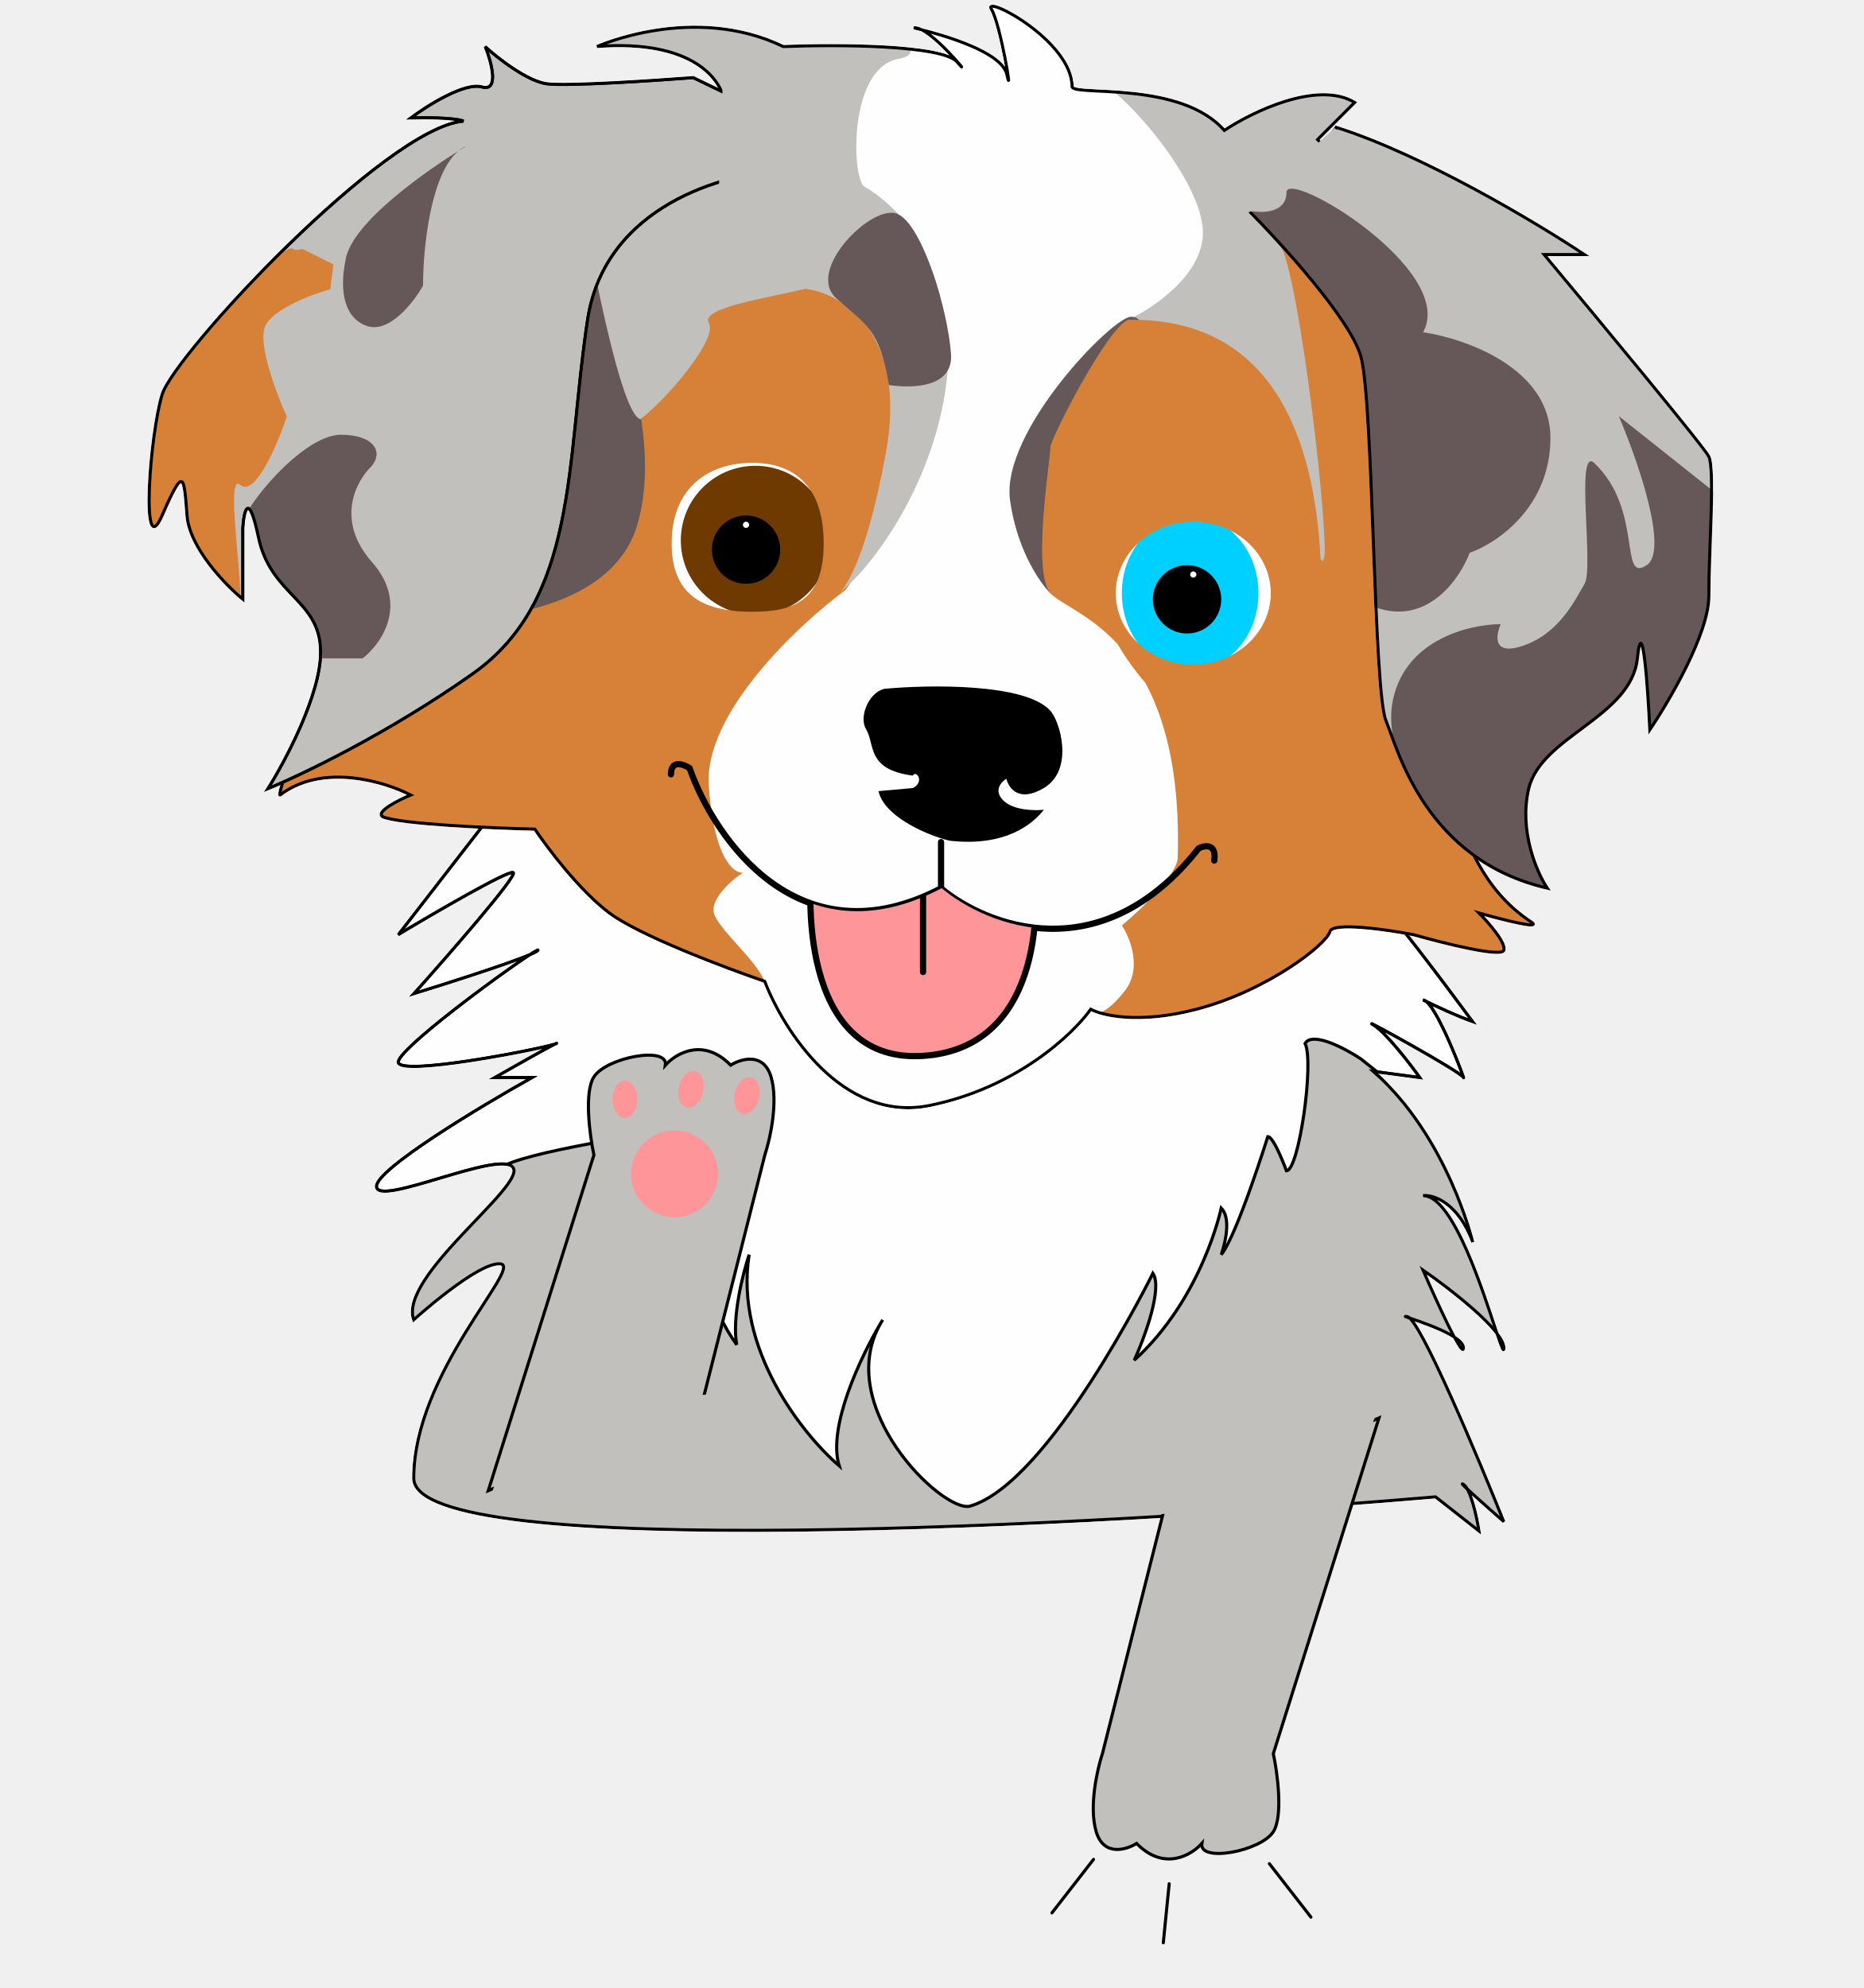
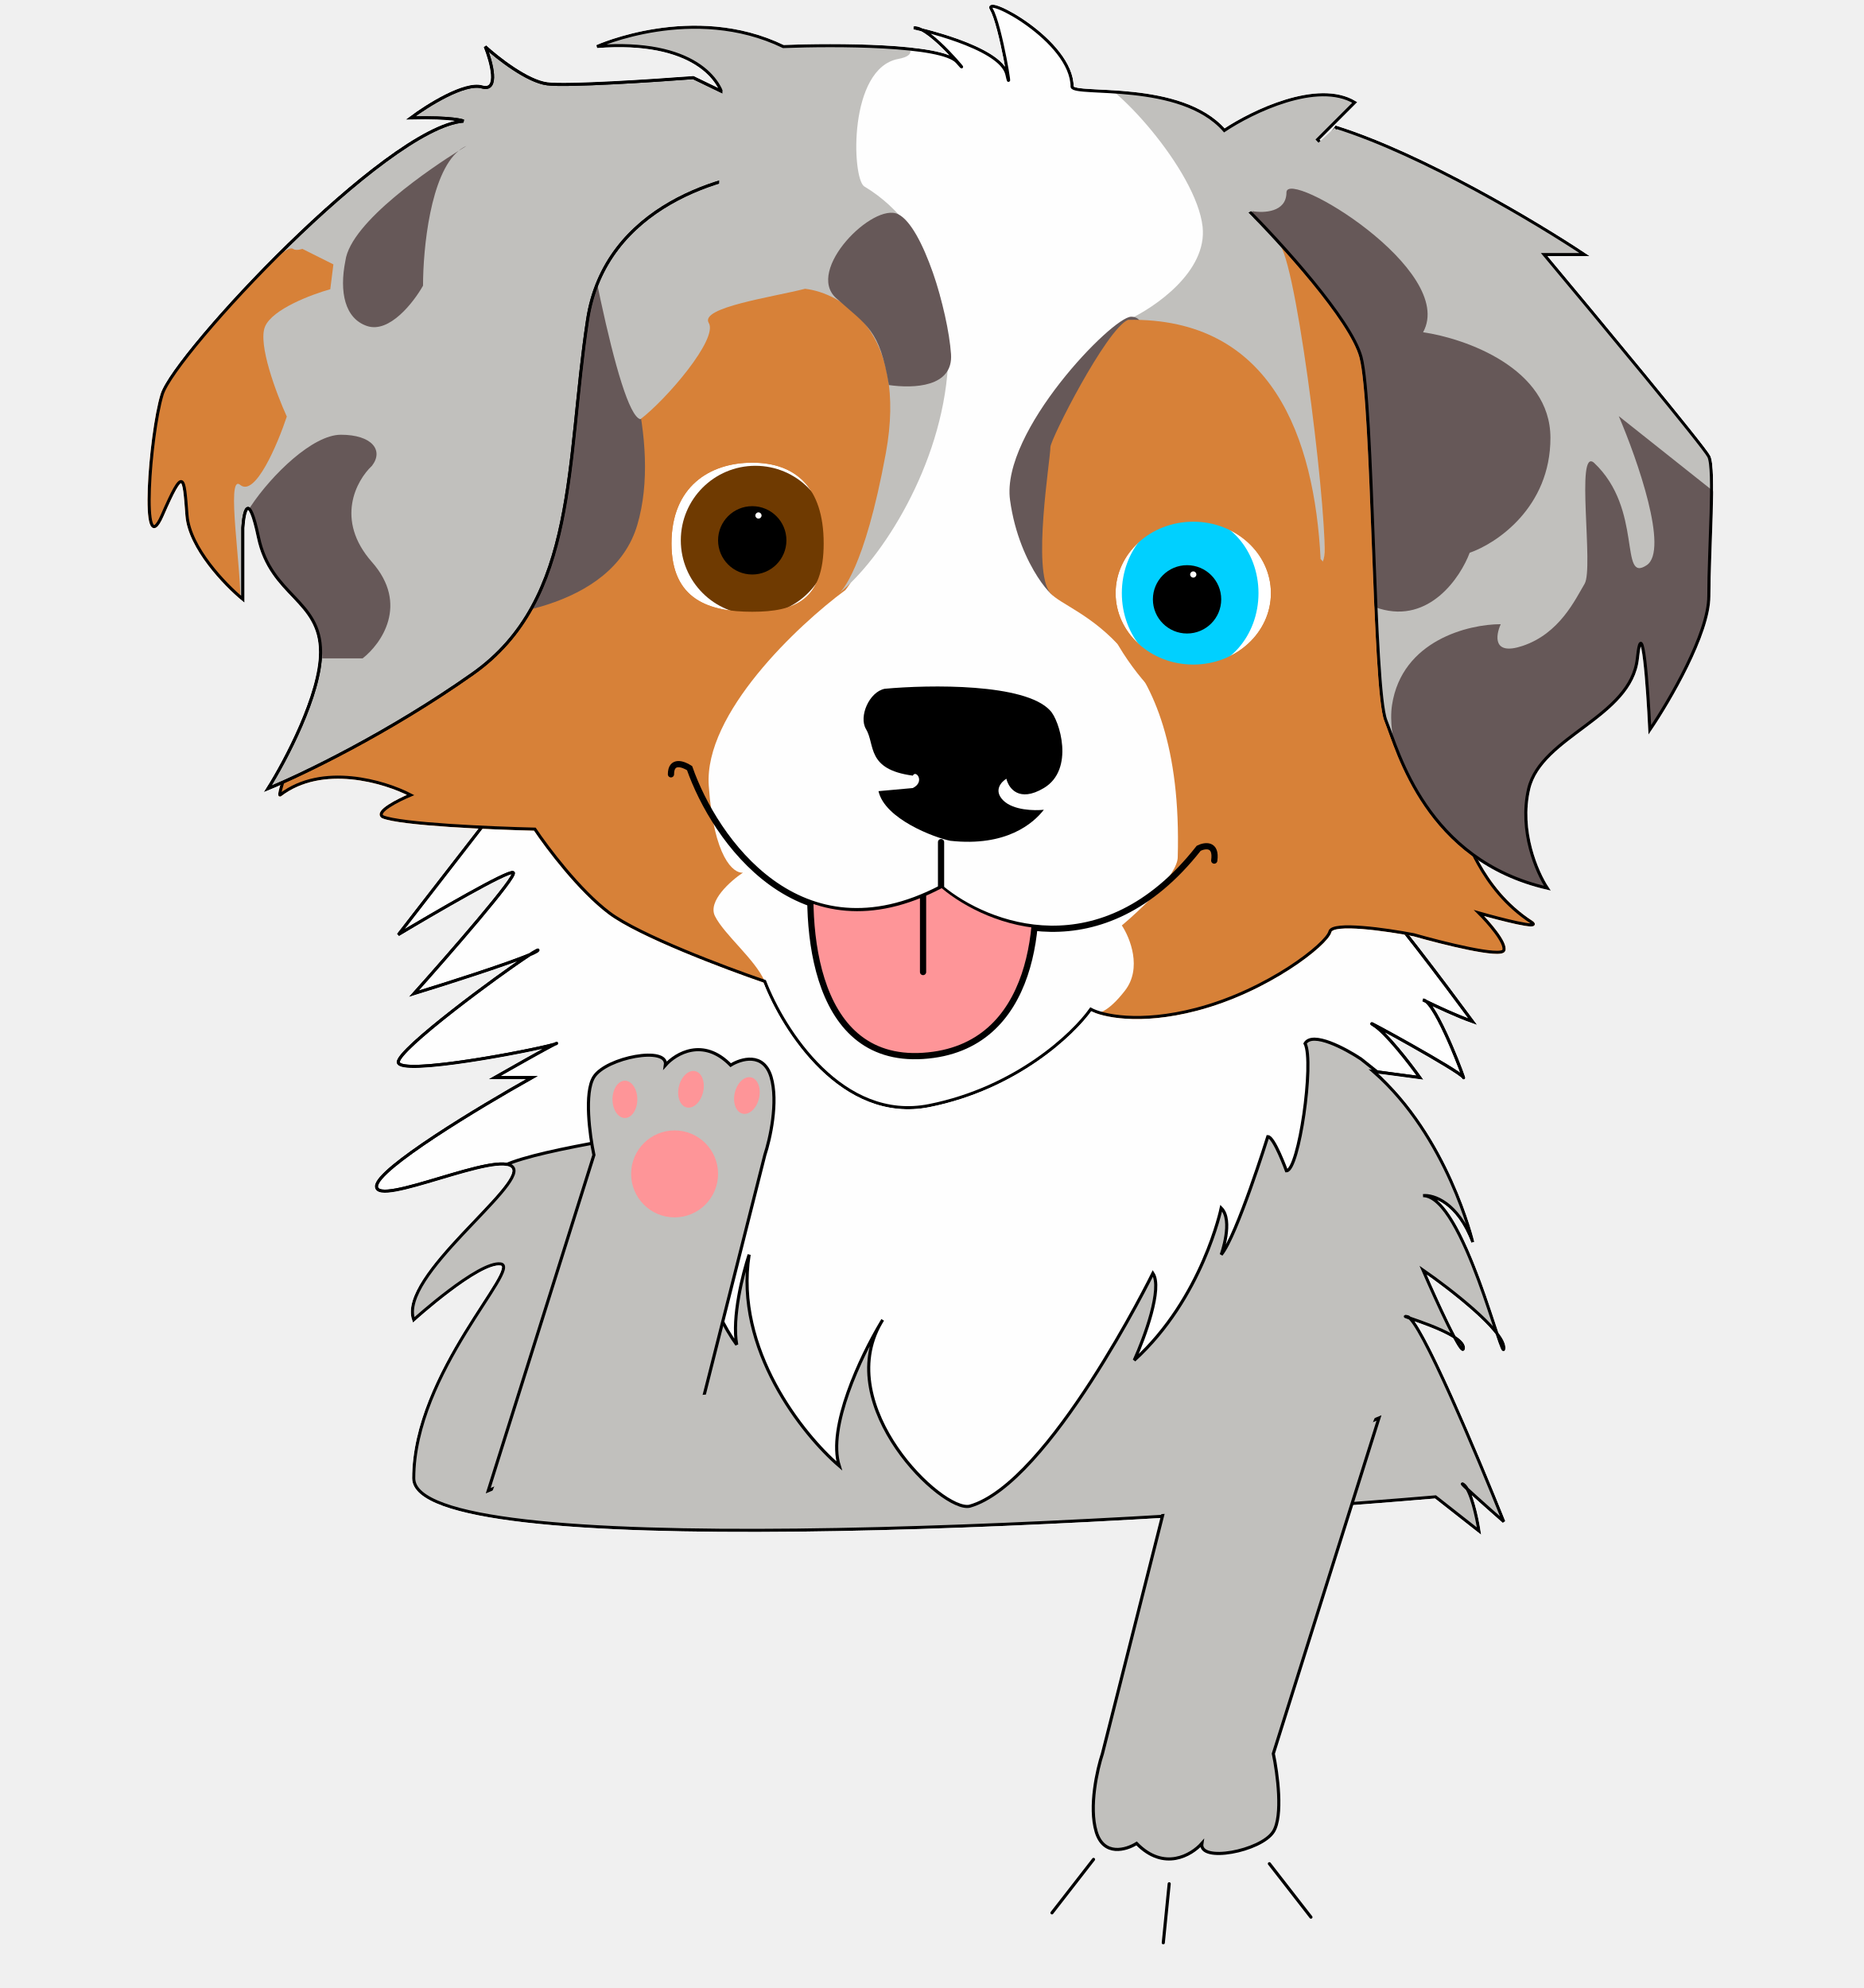
<svg xmlns="http://www.w3.org/2000/svg" width="600" height="640" viewBox="0 0 600 640" fill="none">
  <mask id="mask0_16_383" style="mask-type:alpha" maskUnits="userSpaceOnUse" x="120" y="260" width="365" height="235">
    <path d="M128.185 300.928L159.18 260.935C253.496 270.934 442.53 290.93 444.13 290.93C445.73 290.93 464.793 316.259 474.125 328.924C468.886 327.09 462 323.815 459.292 322.497C463.778 326.389 472.038 348.747 471.125 346.92C470.125 344.921 437.131 326.924 442.13 329.923C446.129 332.323 453.795 342.255 457.128 346.92L442.13 344.921C466.126 365.917 474.125 399.911 474.125 399.911C469.325 387.113 461.46 384.58 458.127 384.914C467.895 384.914 477.663 416.536 481.915 429.28C483.297 431.088 484.123 432.683 484.123 433.905C484.123 435.644 483.32 433.494 481.915 429.28C476.968 422.808 464.9 413.599 458.127 408.91C460.846 415.183 465.27 424.999 468.189 430.454C469.95 431.594 471.125 432.775 471.125 433.905C471.125 435.395 469.922 433.693 468.189 430.454C464.112 427.815 456.894 425.398 453.842 424.348C458.958 429.056 475.896 469.329 484.123 489.895C480.604 486.817 475.026 481.881 472.327 479.339C474.157 482.498 475.573 489.313 476.124 492.895L462.127 481.897C352.479 491.228 133.184 503.093 133.184 475.898C133.184 441.904 168.178 407.91 161.179 406.91C154.18 405.91 133.184 424.907 133.184 424.907C128.185 410.909 169.178 381.914 165.179 375.915C161.179 369.916 121.186 388.913 121.186 381.914C121.186 376.315 154.514 356.252 171.178 346.92H159.18C164.941 343.628 175.309 337.761 178.35 336.236C171.722 338.191 128.185 346.587 128.185 341.921C128.185 337.735 160.442 313.913 170.34 307.455C163.083 310.501 143.763 316.67 133.184 319.925C144.516 307.261 166.778 281.732 165.179 280.932C163.579 280.132 139.85 293.93 128.185 300.928Z" fill="#FEFEFE" stroke="black" />
  </mask>
  <g mask="url(#mask0_16_383)">
    <path d="M128.185 300.928L159.18 260.935C253.496 270.934 442.53 290.93 444.13 290.93C445.73 290.93 464.793 316.259 474.125 328.924C468.886 327.09 462 323.815 459.292 322.497C463.778 326.389 472.038 348.747 471.125 346.92C470.125 344.921 437.131 326.924 442.13 329.923C446.129 332.323 453.795 342.255 457.128 346.92L442.13 344.921C466.126 365.917 474.125 399.911 474.125 399.911C469.325 387.113 461.46 384.58 458.127 384.914C467.895 384.914 477.663 416.536 481.915 429.28C483.297 431.088 484.123 432.683 484.123 433.905C484.123 435.644 483.32 433.494 481.915 429.28C476.968 422.808 464.9 413.599 458.127 408.91C460.846 415.183 465.27 424.999 468.189 430.454C469.95 431.594 471.125 432.775 471.125 433.905C471.125 435.395 469.922 433.693 468.189 430.454C464.112 427.815 456.894 425.398 453.842 424.348C458.958 429.056 475.896 469.329 484.123 489.895C480.604 486.817 475.026 481.881 472.327 479.339C474.157 482.498 475.573 489.313 476.124 492.895L462.127 481.897C352.479 491.228 133.184 503.093 133.184 475.898C133.184 441.904 168.178 407.91 161.179 406.91C154.18 405.91 133.184 424.907 133.184 424.907C128.185 410.909 169.178 381.914 165.179 375.915C161.179 369.916 121.186 388.913 121.186 381.914C121.186 376.315 154.514 356.252 171.178 346.92H159.18C164.941 343.628 175.309 337.761 178.35 336.236C171.722 338.191 128.185 346.587 128.185 341.921C128.185 337.735 160.442 313.913 170.34 307.455C163.083 310.501 143.763 316.67 133.184 319.925C144.516 307.261 166.778 281.732 165.179 280.932C163.579 280.132 139.85 293.93 128.185 300.928Z" fill="#FEFEFE" stroke="black" />
    <path d="M160.179 376.915C162.579 372.116 203.172 365.584 223.168 362.918C216.77 394.912 229.834 422.907 237.166 432.905C235.566 424.107 239.166 409.909 241.165 403.91C236.366 434.305 258.496 461.9 270.16 471.899C266.28 459.483 277.144 436.652 283.577 425.867C283.764 425.546 283.957 425.226 284.158 424.907C283.969 425.215 283.775 425.535 283.577 425.867C268.007 452.724 303.261 486.872 312.153 484.896C337.748 477.698 371.143 409.909 371.143 409.909C374.342 414.709 368.476 430.572 365.144 437.905C387.14 417.908 393.139 388.913 393.139 388.913C397.138 392.912 393.139 403.91 393.139 403.91C398.138 397.912 408.136 365.917 408.136 365.917C410.136 365.917 414.135 376.915 414.135 376.915C418.134 376.915 423.133 341.921 420.134 335.922C422.534 331.923 433.132 337.589 438.131 340.921L448.129 348.92L501.12 356.919V524.889L101.19 505.893L113.188 395.912C127.852 391.579 157.78 381.714 160.179 376.915Z" fill="#C1C0BD" stroke="black" />
    <path d="M159.18 260.935L128.185 300.928C139.85 293.93 163.579 280.132 165.179 280.932C166.778 281.732 144.516 307.261 133.184 319.925C146.182 315.926 172.377 307.527 173.177 305.928C174.177 303.928 128.185 336.922 128.185 341.921C128.185 346.92 178.176 336.922 179.176 335.922C179.976 335.122 166.178 342.921 159.18 346.92H171.178C154.514 356.252 121.186 376.315 121.186 381.914C121.186 388.913 161.179 369.916 165.179 375.915C169.178 381.914 128.185 410.909 133.184 424.907C133.184 424.907 154.18 405.91 161.179 406.91C168.178 407.91 133.184 441.904 133.184 475.898C133.184 503.093 352.479 491.228 462.127 481.897L476.124 492.895C475.458 488.562 473.525 479.497 471.125 477.897C468.726 476.298 478.79 485.23 484.123 489.895C475.458 468.233 457.128 424.707 453.128 423.907C448.129 422.907 471.125 428.906 471.125 433.905C471.125 437.904 462.46 418.908 458.127 408.91C466.793 414.909 484.123 428.306 484.123 433.905C484.123 440.904 471.125 384.914 458.127 384.914C461.46 384.58 469.325 387.113 474.125 399.911C474.125 399.911 466.126 365.917 442.13 344.921L457.128 346.92C453.795 342.255 446.129 332.323 442.13 329.923C437.131 326.924 470.125 344.921 471.125 346.92C472.125 348.92 462.127 321.925 458.127 321.925C458.127 321.925 467.459 326.591 474.125 328.924C464.793 316.259 445.73 290.93 444.13 290.93C442.53 290.93 253.496 270.934 159.18 260.935Z" stroke="black" />
  </g>
  <mask id="mask1_16_383" style="mask-type:alpha" maskUnits="userSpaceOnUse" x="89" y="1" width="406" height="357">
    <path d="M233.167 32.975C232.5 25.977 223.368 12.579 192.174 14.979C192.174 14.979 223.168 0.981 252.163 14.979C268.827 14.312 303.354 14.379 308.154 19.978C313.329 26.016 302.877 12.706 296.7 9.579C295.119 9.186 294.156 8.98 294.156 8.98C294.842 8.842 295.717 9.082 296.7 9.579C303.645 11.308 322.522 16.647 324.151 23.977C326.15 32.975 322.151 7.98 319.152 2.981C316.152 -2.019 345.147 12.979 345.147 27.976C346.147 30.976 380.141 25.977 394.139 41.974C403.137 35.975 424.133 25.777 436.131 32.975L424.133 44.973C444.13 65.303 481.323 138.157 470.125 266.934C472.125 267.934 476.124 285.931 493.121 296.929C496.321 299.329 483.123 295.929 476.124 293.93C479.124 296.929 484.923 303.528 484.123 305.928C483.323 308.327 464.46 303.595 455.128 300.928C446.463 299.262 428.932 296.729 428.133 299.929C427.133 303.928 408.136 318.925 385.14 324.924C366.743 329.723 354.812 326.924 351.146 324.924C345.48 332.923 327.15 350.32 299.155 355.919C271.16 361.518 252.163 331.59 246.164 315.926C233.5 311.593 205.771 301.128 196.173 293.93C186.575 286.731 176.177 272.933 172.177 266.934C158.18 266.601 128.785 265.335 123.186 262.935C120.786 261.335 128.185 257.603 132.184 255.936C123.852 251.604 103.789 245.538 90.192 255.936C86.192 258.936 172.177 13.979 233.167 32.975Z" fill="#D9D9D9" stroke="black" />
  </mask>
  <g mask="url(#mask1_16_383)">
    <path d="M233.167 32.975C232.5 25.977 223.368 12.579 192.174 14.979C192.174 14.979 223.168 0.981 252.163 14.979C268.827 14.312 303.354 14.379 308.154 19.978C313.329 26.016 302.877 12.706 296.7 9.579C295.119 9.186 294.156 8.98 294.156 8.98C294.842 8.842 295.717 9.082 296.7 9.579C303.645 11.308 322.522 16.647 324.151 23.977C326.15 32.975 322.151 7.98 319.152 2.981C316.152 -2.019 345.147 12.979 345.147 27.976C346.147 30.976 380.141 25.977 394.139 41.974C403.137 35.975 424.133 25.777 436.131 32.975L424.133 44.973C444.13 65.303 481.323 138.157 470.125 266.934C472.125 267.934 476.124 285.931 493.121 296.929C496.321 299.329 483.123 295.929 476.124 293.93C479.124 296.929 484.923 303.528 484.123 305.928C483.323 308.327 464.46 303.595 455.128 300.928C446.463 299.262 428.932 296.729 428.133 299.929C427.133 303.928 408.136 318.925 385.14 324.924C366.743 329.723 354.812 326.924 351.146 324.924C345.48 332.923 327.15 350.32 299.155 355.919C271.16 361.518 252.163 331.59 246.164 315.926C233.5 311.593 205.771 301.128 196.173 293.93C186.575 286.731 176.177 272.933 172.177 266.934C158.18 266.601 128.785 265.335 123.186 262.935C120.786 261.335 128.185 257.603 132.184 255.936C123.852 251.604 103.789 245.538 90.192 255.936C86.192 258.936 172.177 13.979 233.167 32.975Z" fill="#FEFEFE" />
    <path d="M228.168 252.937C226.568 229.741 256.829 201.279 272.16 189.948C278.559 181.949 293.489 149.288 300.155 133.958C292.156 120.627 275.359 93.165 272.16 89.965C268.96 86.766 243.498 93.298 231.167 96.964C221.169 109.962 209.371 134.358 206.171 131.958C202.972 129.558 115.854 212.277 72.195 252.937L107.189 271.934L168.178 297.929C195.173 306.261 248.564 321.525 246.164 315.926C243.165 308.927 233.167 300.928 230.167 294.93C227.768 290.13 235.166 283.598 239.166 280.932C236.166 281.265 229.767 276.133 228.168 252.937Z" fill="#D78138" />
    <path d="M205.172 168.952C213.17 141.756 199.839 105.629 192.174 90.965C177.776 81.367 150.848 158.953 139.183 198.946C157.847 200.279 197.173 196.147 205.172 168.952Z" fill="#665858" />
    <path d="M228.168 103.963C231.254 109.107 214.503 128.625 206.171 134.957C198.973 133.358 187.175 67.636 182.176 34.975V-1.019L268.161 2.981C280.492 7.313 301.955 16.578 289.157 18.978C273.16 21.977 274.16 56.971 278.159 59.971C302.155 74.368 305.154 102.963 305.154 117.96C303.156 149.922 283.864 179.889 270.202 190.914C270.174 190.937 270.16 190.948 270.16 190.948C270.174 190.937 270.188 190.925 270.202 190.914C270.821 190.395 278.264 183.485 285.158 145.956C292.356 106.762 270.827 94.298 259.162 92.965C248.831 95.631 225.168 98.964 228.168 103.963Z" fill="#C1C0BD" />
    <path d="M289.157 68.969C297.156 72.968 305.154 99.964 306.154 113.961C306.92 124.691 294.061 125.103 286.157 123.959C283.158 105.963 279.159 104.963 269.16 95.964C259.162 86.966 281.158 64.97 289.157 68.969Z" fill="#665858" />
    <path d="M387.14 72.968C388.739 87.366 371.809 98.964 363.144 102.963C371.143 102.963 390.339 105.963 403.137 117.96C419.134 132.958 425.133 188.948 426.133 181.949C427.133 174.95 427.133 80.967 405.137 69.969C394.464 64.632 417.543 64.197 434.132 50.972C444.894 42.392 444.555 23.748 454.128 17.978C416.135 19.644 341.948 23.177 349.146 23.977C358.145 24.977 385.14 54.971 387.14 72.968Z" fill="#C1C0BD" />
    <path d="M339.148 190.948C330.35 141.356 354.812 118.294 368.143 112.961C368.81 109.295 368.943 101.963 364.144 101.963C358.145 101.963 322.151 138.957 325.151 160.953C328.15 182.949 341.148 194.947 339.148 190.948Z" fill="#665858" />
    <path d="M338.148 143.956C338.148 141.427 356.145 105.963 363.144 102.963C409.536 102.163 423.133 140.956 425.133 179.95L468.126 228.941L522.116 284.931L517.117 319.925L370.143 341.921L352.146 325.924C353.146 326.591 356.545 326.124 362.144 318.925C367.743 311.727 363.81 301.928 361.144 297.929C367.143 292.93 379.141 281.532 379.141 275.933C381.141 204.945 344.147 197.946 338.148 190.948C332.149 183.949 338.148 147.955 338.148 143.956Z" fill="#D78138" />
    <path d="M377.142 143.956C356.345 140.756 355.145 179.95 357.145 199.946C356.145 204.945 372.142 225.942 374.142 223.942C376.142 221.942 380.141 224.942 384.14 225.942C388.14 226.941 402.137 254.937 411.136 243.938C420.134 232.94 429.132 235.94 433.132 233.94C437.131 231.941 463.126 271.934 469.125 263.935C475.124 255.936 464.126 123.959 458.127 108.962C453.328 96.964 425.466 83.966 412.135 78.967C418.134 87.966 428.133 172.951 426.133 179.95C424.533 185.549 418.468 186.282 415.135 184.949C411.136 172.618 397.938 147.155 377.142 143.956Z" fill="#D78138" />
    <path d="M233.167 32.975C232.5 25.977 223.368 12.579 192.174 14.979C192.174 14.979 223.168 0.981 252.163 14.979C268.827 14.312 303.354 14.379 308.154 19.978C314.153 26.976 299.155 7.98 294.156 8.98C294.156 8.98 322.151 14.979 324.151 23.977C326.15 32.975 322.151 7.98 319.152 2.981C316.152 -2.019 345.147 12.979 345.147 27.976C346.147 30.976 380.141 25.977 394.139 41.974C403.137 35.975 424.133 25.777 436.131 32.975L424.133 44.973C444.13 65.303 481.323 138.157 470.125 266.934C472.125 267.934 476.124 285.931 493.121 296.929C496.321 299.329 483.123 295.929 476.124 293.93C479.124 296.929 484.923 303.528 484.123 305.928C483.323 308.327 464.46 303.595 455.128 300.928C446.463 299.262 428.932 296.729 428.133 299.929C427.133 303.928 408.136 318.925 385.14 324.924C366.743 329.723 354.812 326.924 351.146 324.924C345.48 332.923 327.15 350.32 299.155 355.919C271.16 361.518 252.163 331.59 246.164 315.926C233.5 311.593 205.771 301.128 196.173 293.93C186.575 286.731 176.177 272.933 172.177 266.934C158.18 266.601 128.785 265.335 123.186 262.935C120.786 261.335 128.185 257.603 132.184 255.936C123.852 251.604 103.789 245.538 90.192 255.936C86.192 258.936 172.177 13.979 233.167 32.975Z" stroke="black" />
  </g>
  <mask id="mask2_16_383" style="mask-type:alpha" maskUnits="userSpaceOnUse" x="400" y="40" width="152" height="247">
    <path d="M438.131 114.961C434.931 102.963 412.135 77.967 401.137 66.969C410.736 65.37 424.467 48.972 430.132 40.974C458.127 49.772 495.121 71.969 510.118 81.967H497.121C514.118 102.296 548.512 143.756 550.111 146.955C552.111 150.955 550.111 176.95 550.111 191.947C550.111 203.945 537.447 225.608 531.115 234.94C530.448 220.942 528.715 196.747 527.115 211.944C525.116 230.941 496.121 236.94 492.121 253.937C488.922 267.534 494.788 280.932 498.12 285.931C459.127 276.933 450.129 241.939 446.129 231.94C442.13 221.942 442.13 129.958 438.131 114.961Z" fill="#D9D9D9" stroke="black" />
  </mask>
  <g mask="url(#mask2_16_383)">
    <path d="M438.131 114.961C434.931 102.963 412.135 77.967 401.137 66.969C410.736 65.37 424.467 48.972 430.132 40.974C458.127 49.772 495.121 71.969 510.118 81.967H497.121C514.118 102.296 548.512 143.756 550.111 146.955C552.111 150.955 550.111 176.95 550.111 191.947C550.111 203.945 537.447 225.608 531.115 234.94C530.448 220.942 528.715 196.747 527.115 211.944C525.116 230.941 496.121 236.94 492.121 253.937C488.922 267.534 494.788 280.932 498.12 285.931C459.127 276.933 450.129 241.939 446.129 231.94C442.13 221.942 442.13 129.958 438.131 114.961Z" fill="#C1C0BD" />
    <path d="M530.115 181.949C537.314 177.15 527.115 147.955 521.116 133.958L554.083 160.137L565.109 223.942L483.123 312.926C470.125 292.93 444.93 247.738 448.129 226.941C451.329 206.145 472.791 200.946 483.123 200.946C481.457 204.612 480.523 211.144 490.122 207.945C502.12 203.945 507.119 192.947 510.118 187.948C513.118 182.949 507.119 143.956 513.118 148.955C529.115 163.952 521.116 187.948 530.115 181.949Z" fill="#665858" />
    <path d="M414.135 61.97C414.135 68.369 406.803 68.636 403.137 67.969C410.136 108.629 428.133 191.148 444.13 195.947C460.127 200.746 470.125 185.949 473.125 177.95C481.79 174.95 499.12 163.353 499.12 140.956C499.12 118.56 471.792 108.962 458.127 106.962C469.125 86.966 414.135 53.972 414.135 61.97Z" fill="#665858" />
    <path d="M438.131 114.961C434.931 102.963 412.135 77.967 401.137 66.969C410.736 65.37 424.467 48.972 430.132 40.974C458.127 49.772 495.121 71.969 510.118 81.967H497.121C514.118 102.296 548.512 143.756 550.111 146.955C552.111 150.955 550.111 176.95 550.111 191.947C550.111 203.945 537.447 225.608 531.115 234.94C530.448 220.942 528.715 196.747 527.115 211.944C525.116 230.941 496.121 236.94 492.121 253.937C488.922 267.534 494.788 280.932 498.12 285.931C459.127 276.933 450.129 241.939 446.129 231.94C442.13 221.942 442.13 129.958 438.131 114.961Z" stroke="black" />
  </g>
  <mask id="mask3_16_383" style="mask-type:alpha" maskUnits="userSpaceOnUse" x="47" y="14" width="206" height="241">
    <path d="M189.174 102.963C194.773 66.169 233.5 55.638 252.163 54.971V38.974L223.168 24.977C210.171 25.977 182.576 27.776 176.177 26.976C169.778 26.177 160.179 18.645 156.18 14.979C158.18 19.978 160.779 29.576 155.18 27.976C149.581 26.377 137.517 33.975 132.184 37.974C146.182 37.641 149.181 38.974 149.181 38.974C124.186 40.974 56.198 113.961 52.198 126.959C48.199 139.957 45.2 181.949 52.198 165.952C59.197 149.955 59.197 152.954 60.197 165.952C60.997 176.35 72.528 188.281 78.194 192.947V169.951C78.527 164.619 79.993 157.753 83.193 172.951C87.192 191.948 103.189 192.947 103.189 209.944C103.189 223.542 91.858 244.938 86.192 253.937C96.857 249.604 124.986 236.14 152.181 216.943C186.175 192.947 182.176 148.955 189.174 102.963Z" fill="#C1C0BD" stroke="black" />
  </mask>
  <g mask="url(#mask3_16_383)">
    <path d="M189.174 102.963C194.773 66.169 233.5 55.638 252.163 54.971V38.974L223.168 24.977C210.171 25.977 182.576 27.776 176.177 26.976C169.778 26.177 160.179 18.645 156.18 14.979C158.18 19.978 160.779 29.576 155.18 27.976C149.581 26.377 137.517 33.975 132.184 37.974C146.182 37.641 149.181 38.974 149.181 38.974C124.186 40.974 56.198 113.961 52.198 126.959C48.199 139.957 45.2 181.949 52.198 165.952C59.197 149.955 59.197 152.954 60.197 165.952C60.997 176.35 72.528 188.281 78.194 192.947V169.951C78.527 164.619 79.993 157.753 83.193 172.951C87.192 191.948 103.189 192.947 103.189 209.944C103.189 223.542 91.858 244.938 86.192 253.937C96.857 249.604 124.986 236.14 152.181 216.943C186.175 192.947 182.176 148.955 189.174 102.963Z" fill="#C1C0BD" stroke="black" />
    <path d="M119.744 180.949C107.747 167.352 114.745 154.621 119.744 149.955C123.597 144.956 119.744 139.957 109.746 139.957C100.626 139.957 87.417 152.954 80.751 162.953C78.418 166.285 76.952 175.95 89.75 187.948C102.547 199.946 103.747 207.945 103.747 211.944H116.745C122.744 207.278 131.742 194.547 119.744 180.949Z" fill="#665858" />
    <path d="M107.327 85.113L97.329 80.114C97.329 80.114 95.329 80.863 94.329 80.114C90.33 77.114 52.336 121.106 50.337 129.105C45.338 133.104 46.199 189.948 48.199 185.949C49.799 182.749 54.864 165.286 57.197 162.953C52.398 180.55 71.666 189.615 77.332 194.947C77.999 184.615 72.533 152.101 77.332 156.1C82.131 160.1 89.33 143.102 92.329 134.104C88.997 126.772 82.931 110.708 85.331 105.109C87.73 99.51 100.328 94.778 106.327 93.111L107.327 85.113Z" fill="#D78138" />
    <path d="M118.187 104.963C110.988 102.563 109.188 93.965 111.188 83.966C112.87 71.351 139.311 53.785 147.669 48.522C148.455 47.877 149.292 47.354 150.181 46.973C150.181 46.973 149.248 47.528 147.669 48.522C138.556 56.002 136.184 80 136.184 91.965C133.184 97.297 125.386 107.362 118.187 104.963Z" fill="#665858" />
    <path d="M252.163 54.971C233.5 55.638 194.773 66.169 189.174 102.963C182.176 148.955 186.175 192.947 152.181 216.943C124.986 236.14 96.857 249.604 86.192 253.937C91.858 244.938 103.189 223.542 103.189 209.944C103.189 192.947 87.192 191.948 83.193 172.951C79.993 157.753 78.527 164.619 78.194 169.951V192.947C72.528 188.281 60.997 176.35 60.197 165.952C59.197 152.954 59.197 149.955 52.198 165.952C45.2 181.949 48.199 139.957 52.198 126.959C56.198 113.961 124.186 40.974 149.181 38.974C149.181 38.974 146.182 37.641 132.184 37.974C137.517 33.975 149.581 26.377 155.18 27.976C160.779 29.576 158.18 19.978 156.18 14.979C160.179 18.645 169.778 26.177 176.177 26.976C182.576 27.776 210.171 25.977 223.168 24.977L252.163 38.974" stroke="black" />
  </g>
  <rect x="232.71" y="25.74" width="33.994" height="42.231" transform="rotate(2.0938 232.71 25.7401)" fill="#C1C0BD" />
  <rect x="422.602" y="43.973" width="3.999" height="34.624" transform="rotate(47.343 422.602 43.9734)" fill="#C1C0BD" />
  <rect x="405.734" y="62.275" width="3.999" height="9.456" transform="rotate(65.8405 405.734 62.2747)" fill="#C1C0BD" />
  <rect x="429.627" y="41.185" width="3.999" height="34.397" transform="rotate(47.343 429.627 41.1855)" fill="#C1C0BD" />
  <path d="M302.946 285.977C257.374 309.782 229.991 270.107 221.996 247.294C219.998 245.971 216 244.517 216 249.278M302.946 285.977V271.099M302.946 285.977C317.603 298.21 354.714 312.757 385.894 273.082C387.893 272.091 391.691 271.495 390.891 277.05" stroke="black" stroke-width="2" stroke-linecap="round" />
  <path d="M338.046 228.73C330.011 219.941 299.212 220.407 284.816 221.739C279.795 222.738 276.38 230.727 278.79 234.722C281.803 239.715 278.79 247.704 293.855 249.702C294.86 247.704 297.873 251.699 293.855 253.696L282.808 254.695C284.816 263.683 300.886 269.675 305.907 270.674C323.985 272.671 332.69 265.015 336.037 260.687C333.024 261.02 326.195 260.887 322.981 257.691C319.767 254.495 322.311 251.699 323.985 250.7C324.655 253.696 328.003 258.49 336.037 253.696C346.081 247.704 341.059 231.726 338.046 228.73Z" fill="black" />
  <mask id="mask4_16_383" style="mask-type:alpha" maskUnits="userSpaceOnUse" x="216" y="245" width="176" height="102">
    <path d="M303.154 285.931C257.562 309.927 230.167 269.934 222.169 246.938C220.169 245.605 216.17 244.138 216.17 248.938C233.167 281.598 268.96 346.92 276.159 346.92C285.158 346.92 328.15 346.92 333.149 335.922C337.149 327.124 344.147 312.926 347.147 306.927L391.139 276.933C391.939 271.334 388.14 271.933 386.14 272.933C354.945 312.926 317.819 298.262 303.154 285.931Z" fill="#D9D9D9" />
  </mask>
  <g mask="url(#mask4_16_383)">
    <path d="M297.155 339.922C260.362 342.321 258.496 294.93 262.162 270.934L297.155 272.433L332.149 273.933C335.815 294.93 333.949 337.522 297.155 339.922Z" fill="#FE9598" />
    <path d="M297.155 272.433L332.149 273.933C335.815 294.93 333.949 337.522 297.155 339.922C260.362 342.321 258.496 294.93 262.162 270.934L297.155 272.433ZM297.155 272.433V312.926" stroke="black" stroke-width="2" stroke-linecap="round" />
  </g>
  <mask id="mask5_16_383" style="mask-type:alpha" maskUnits="userSpaceOnUse" x="216" y="148" width="50" height="49">
    <path d="M265.161 174.95C265.161 193.173 255.97 196.947 242.165 196.947C228.36 196.947 216.17 193.173 216.17 174.95C216.17 156.728 228.36 148.955 242.165 148.955C255.97 148.955 265.161 156.728 265.161 174.95Z" fill="white" />
  </mask>
  <g mask="url(#mask5_16_383)">
    <path d="M265.161 174.95C265.161 193.173 255.97 196.947 242.165 196.947C228.36 196.947 216.17 193.173 216.17 174.95C216.17 156.728 228.36 148.955 242.165 148.955C255.97 148.955 265.161 156.728 265.161 174.95Z" fill="white" />
    <circle cx="243.165" cy="173.951" r="23.996" fill="#6F3A01" />
-     <path d="M251.164 176.95C251.164 183.024 246.24 187.948 240.165 187.948C234.091 187.948 229.167 183.024 229.167 176.95C229.167 170.876 234.091 165.952 240.165 165.952C246.24 165.952 251.164 170.876 251.164 176.95Z" fill="black" />
-     <circle cx="240.165" cy="168.952" r="1" fill="white" />
+     <path d="M253.164 173.95C253.164 180.024 248.24 184.948 242.165 184.948C236.091 184.948 231.167 180.024 231.167 173.95C231.167 167.876 236.091 162.952 242.165 162.952C248.24 162.952 253.164 167.876 253.164 173.95Z" fill="black" />
+     <circle cx="244.165" cy="165.952" r="1" fill="white" />
  </g>
  <mask id="mask6_16_383" style="mask-type:alpha" maskUnits="userSpaceOnUse" x="359" y="167" width="51" height="47">
    <ellipse cx="384.14" cy="190.948" rx="24.996" ry="22.996" fill="white" />
  </mask>
  <g mask="url(#mask6_16_383)">
    <ellipse cx="384.14" cy="190.948" rx="24.996" ry="22.996" fill="white" />
    <ellipse cx="383.14" cy="190.948" rx="21.996" ry="24.996" fill="#00D0FF" />
    <circle cx="382.141" cy="192.947" r="10.998" fill="black" />
    <circle cx="384.14" cy="184.949" r="1" fill="white" />
  </g>
  <path d="M191.194 371.822L157.18 479.897L226.209 450.993L246.218 371.822C247.885 366.795 250.62 354.731 248.219 346.688C245.818 338.645 238.548 340.823 235.213 342.918C226.409 333.87 217.539 339.148 214.204 342.918C215.205 336.635 195.196 340.405 191.194 346.688C187.993 351.715 189.861 365.538 191.194 371.822Z" fill="#C1C0BD" stroke="black" />
  <path d="M228.168 448.903L169.178 452.902L158.18 480.897L222.169 466.899L228.168 448.903Z" fill="#C1C0BD" />
  <ellipse cx="201.172" cy="353.919" rx="3.999" ry="5.999" fill="#FE9598" />
  <ellipse cx="222.446" cy="350.681" rx="3.999" ry="5.999" transform="rotate(13.3502 222.446 350.681)" fill="#FE9598" />
  <ellipse cx="240.443" cy="352.681" rx="3.999" ry="5.999" transform="rotate(13.3502 240.443 352.681)" fill="#FE9598" />
  <ellipse cx="217.169" cy="377.915" rx="13.998" ry="13.998" fill="#FE9598" />
  <path d="M409.913 564.558L443.926 456.488L374.9 485.39L354.893 564.558C353.225 569.584 350.491 581.648 352.892 589.69C355.293 597.733 362.562 595.554 365.897 593.46C374.7 602.508 383.57 597.23 386.905 593.46C385.904 599.743 405.912 595.973 409.913 589.69C413.115 584.664 411.247 570.841 409.913 564.558Z" fill="#C1C0BD" stroke="black" />
  <path d="M372.942 487.481L431.929 483.482L442.926 455.488L378.941 469.485L372.942 487.481Z" fill="#C1C0BD" />
  <line x1="408.639" y1="599.983" x2="422.022" y2="617.191" stroke="black" stroke-linecap="round" />
  <line x1="352.035" y1="598.597" x2="338.651" y2="615.805" stroke="black" stroke-linecap="round" />
  <line x1="376.39" y1="606.442" x2="374.49" y2="625.443" stroke="black" stroke-linecap="round" />
</svg>
